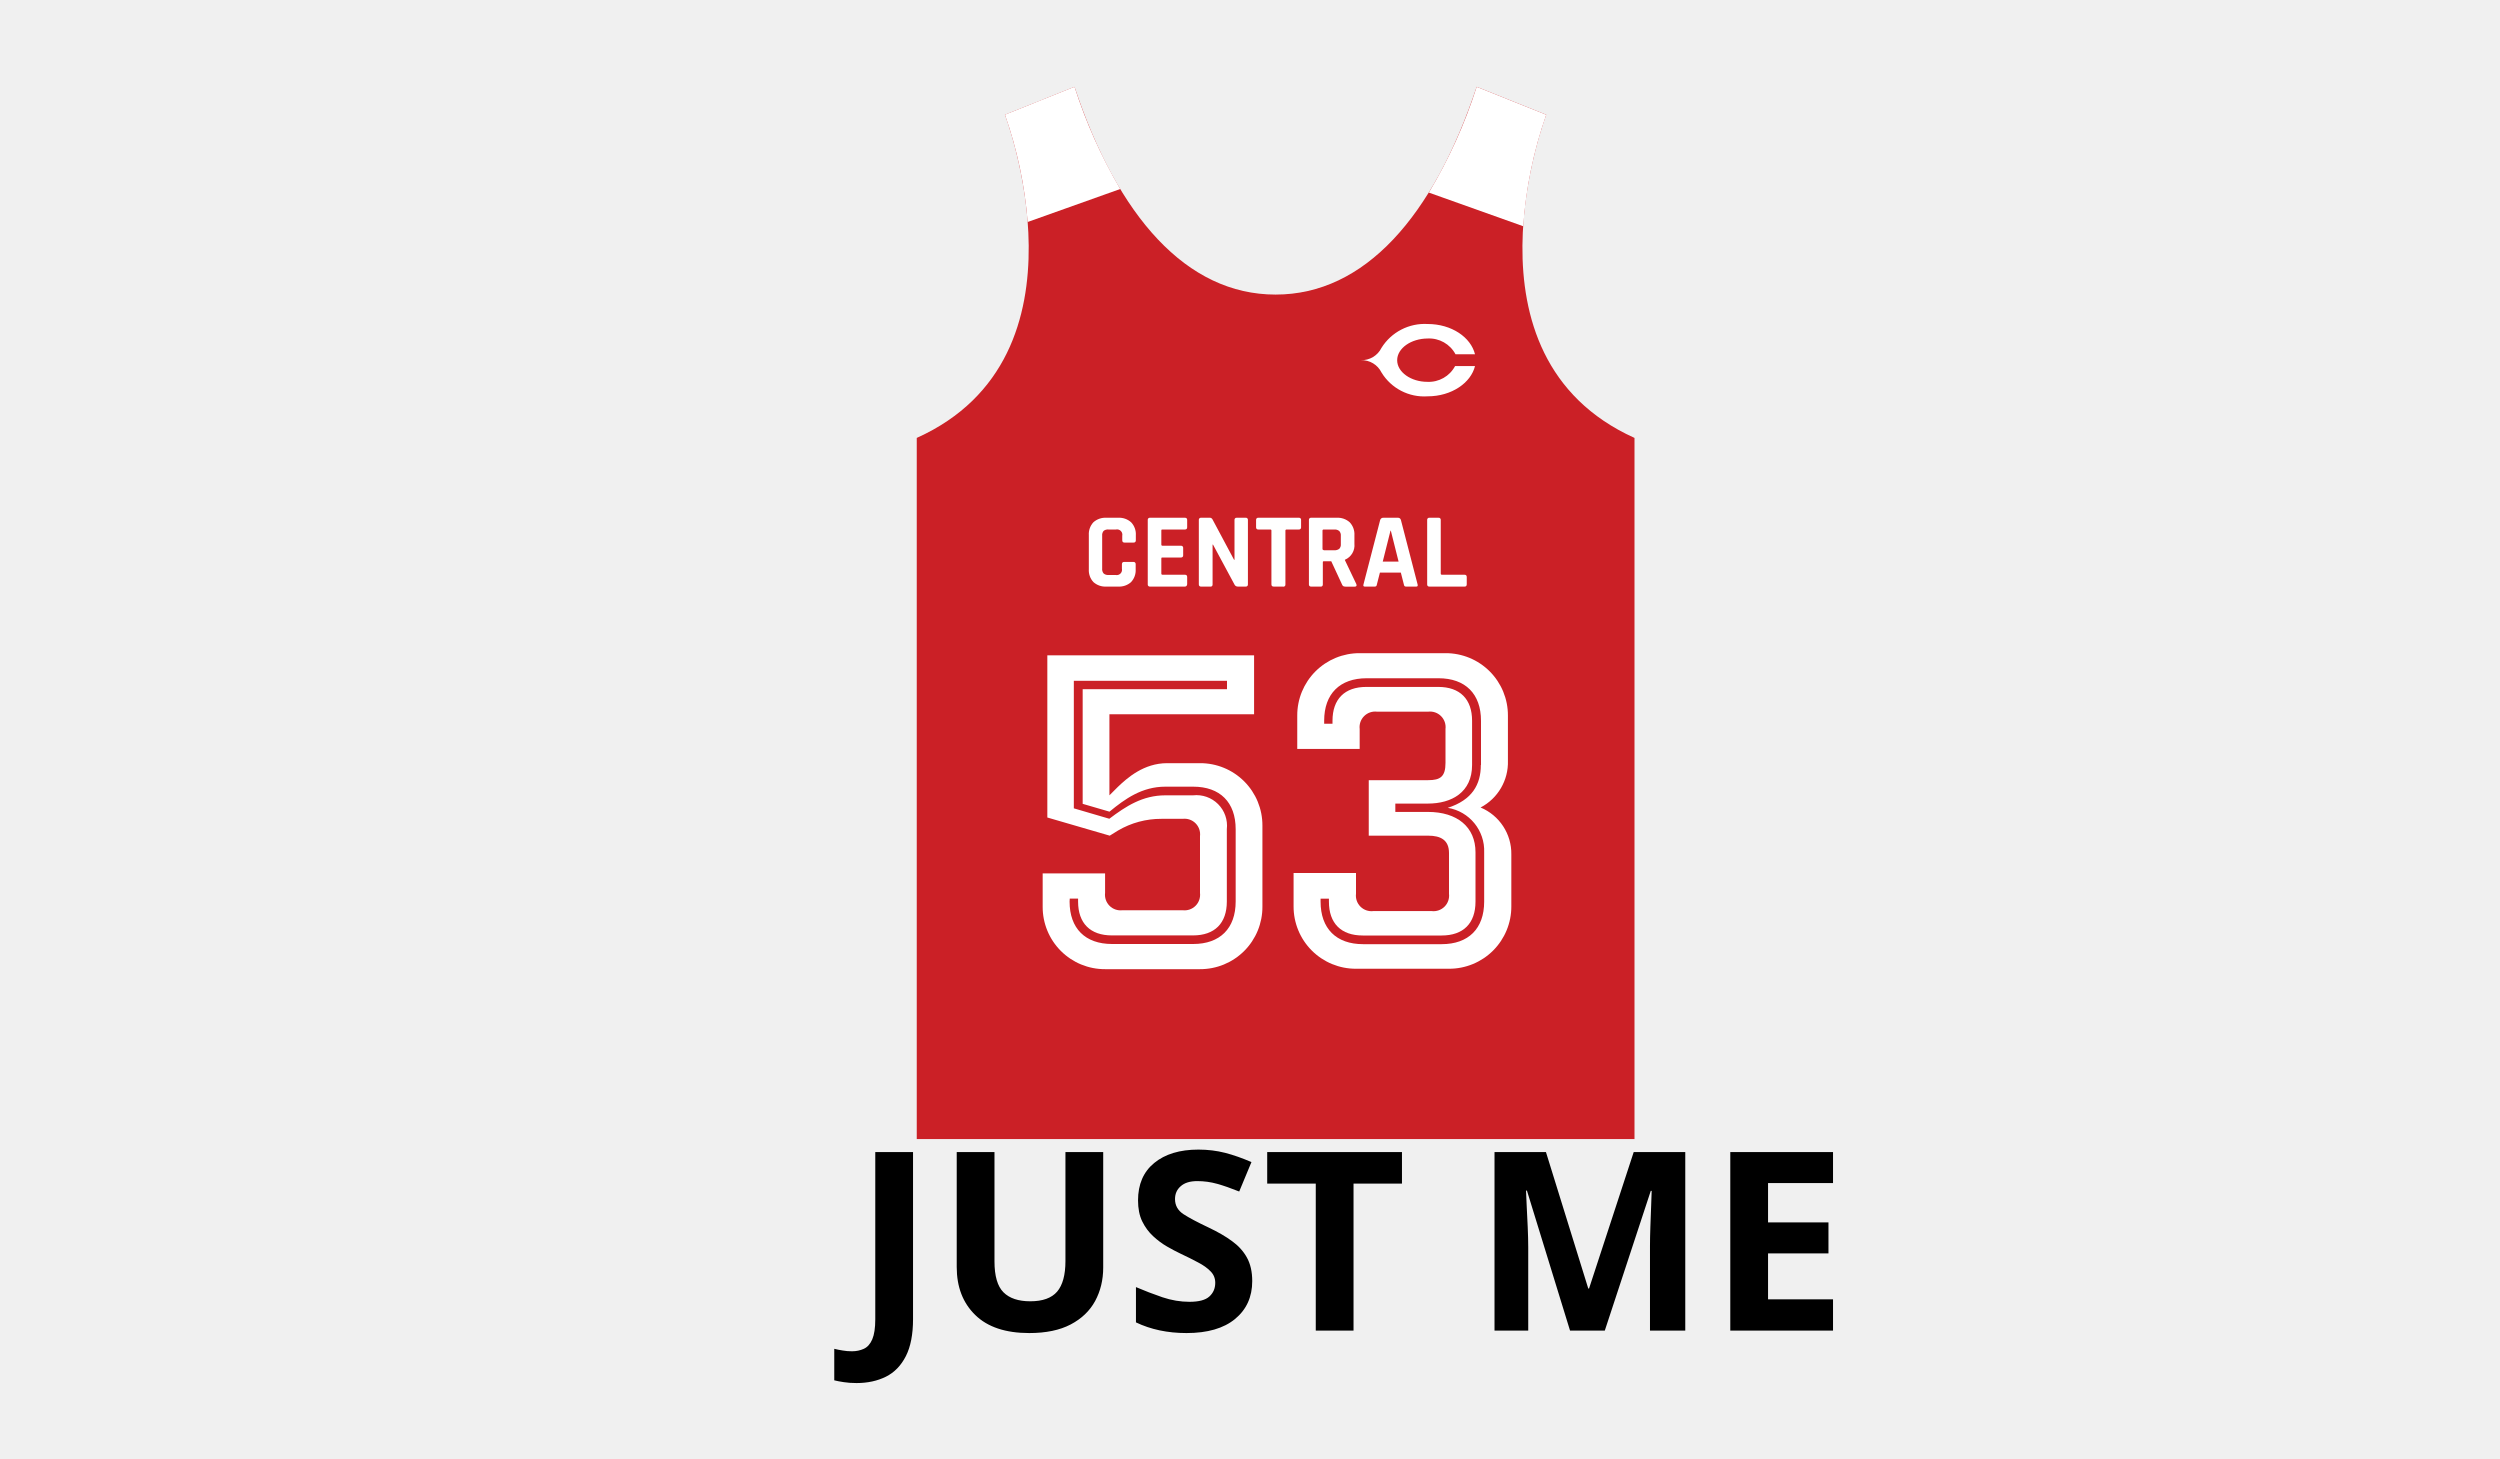
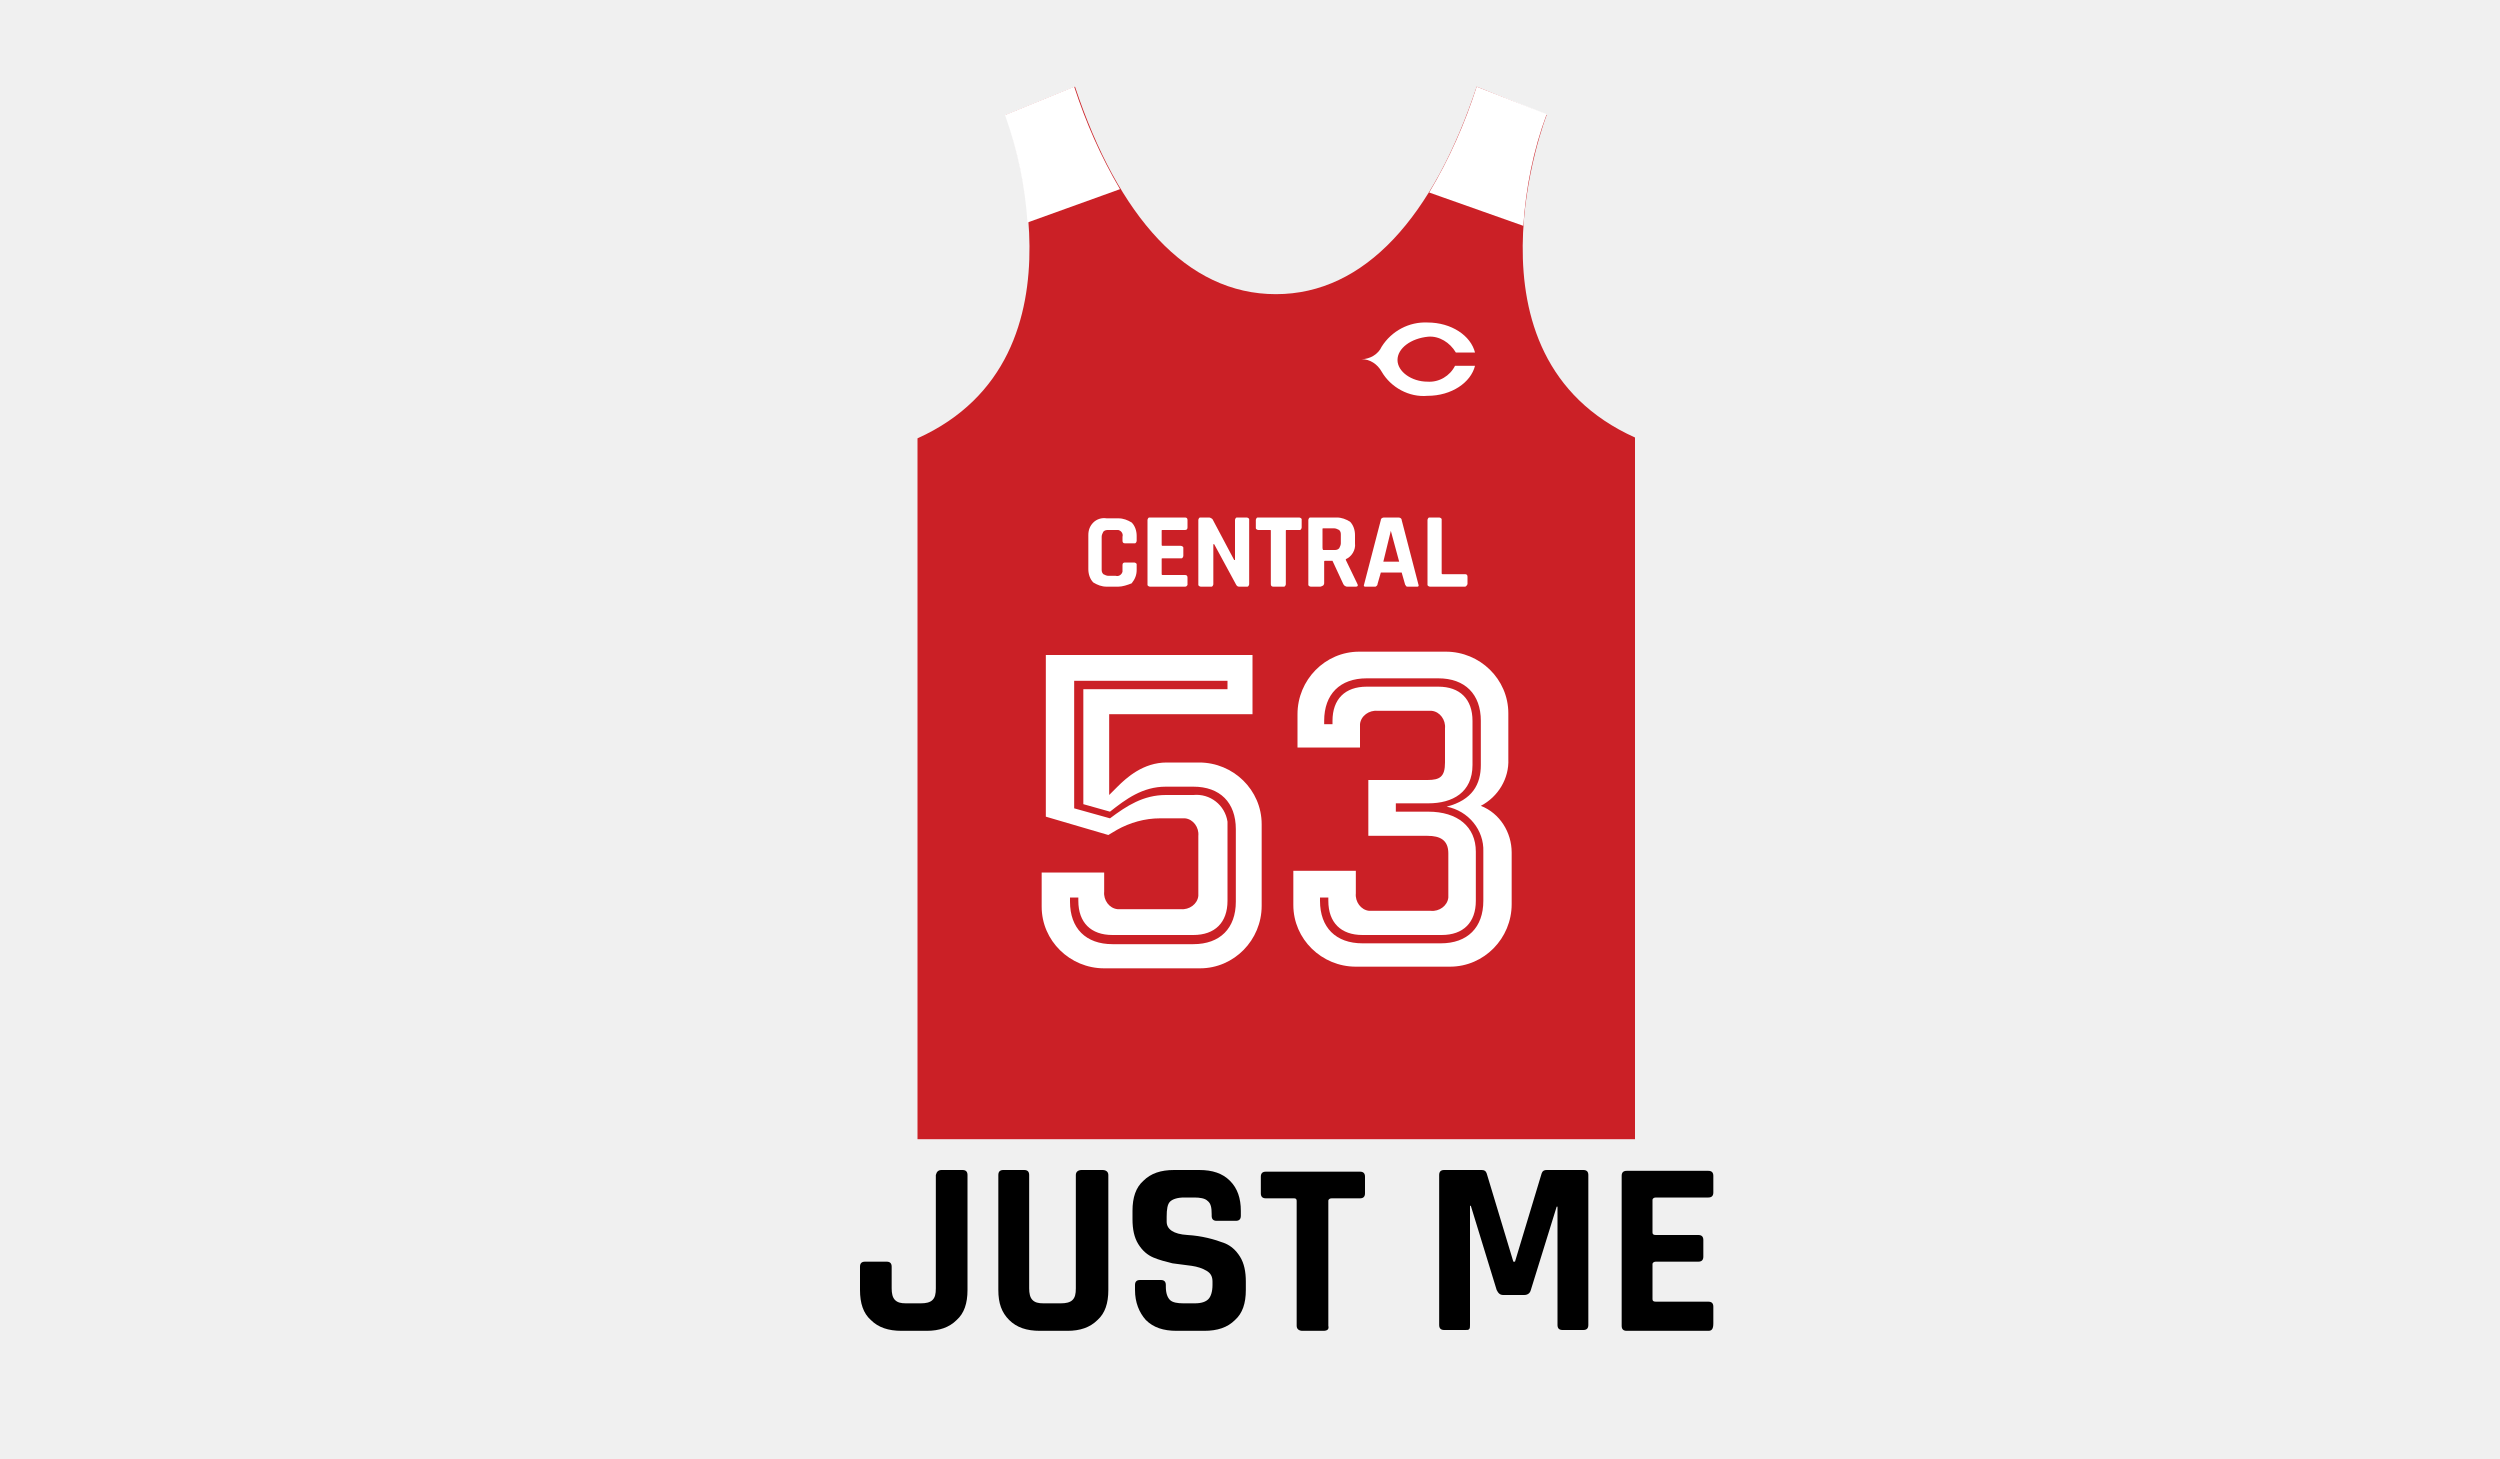
- <svg xmlns="http://www.w3.org/2000/svg" id="Layer_1" data-name="Layer 1" viewBox="0 0 300 175">
-   <defs>
-     <style>.cls-1{fill:#cb2026;}.cls-2{fill:#fff;}.cls-3{font-size:30px;font-family:Rajdhani-Bold, Rajdhani;font-weight:700;}</style>
-   </defs>
-   <path class="cls-1" d="M185.55,13.77l-8.35-3.35C172,26,163.75,35.35,153.07,35.35S134.13,26,128.94,10.42l-8.35,3.35s11.14,29-10.58,38.78v84.14h86.13V52.55C174.4,42.73,185.55,13.77,185.55,13.77Z" />
-   <path class="cls-2" d="M133.13,85.71v9.73l1-1c1.14-1.09,3.12-2.86,5.93-2.86H144a7.46,7.46,0,0,1,7.49,7.49v9.73A7.46,7.46,0,0,1,144,116.3H132.61a7.46,7.46,0,0,1-7.49-7.49v-4h7.49v2.34a1.87,1.87,0,0,0,2.08,2.08h7.23a1.87,1.87,0,0,0,2.08-2.08v-6.81a1.87,1.87,0,0,0-2.08-2.08h-2.55a10.18,10.18,0,0,0-5.2,1.4l-1,.62-7.49-2.18V78.64h24.81v7.07H133.13Zm-4.78,22.47c0,3.23,1.87,5.1,5.1,5.1h9.73c3.22,0,5.1-1.87,5.1-5.1V99.5c0-3.22-1.87-5.1-5.1-5.1h-3.33c-2.81,0-4.84,1.46-6.71,3l-3.22-.94V82.7h17.32v-1H128.86V97l4.26,1.25c2-1.51,4-2.81,6.71-2.81h3.33a3.67,3.67,0,0,1,4.06,4.06v8.69c0,2.6-1.46,4.06-4.06,4.06h-9.73c-2.6,0-4.06-1.46-4.06-4.06v-.36h-1Z" />
-   <path class="cls-2" d="M162.72,107.25a1.87,1.87,0,0,0,2.08,2.08h7a1.87,1.87,0,0,0,2.08-2.08v-4.89c0-1.56-1-2.08-2.5-2.08h-7.13V93.62h7.13c1.46,0,2.08-.42,2.08-2.08V87.48a1.87,1.87,0,0,0-2.08-2.08h-6.14a1.87,1.87,0,0,0-2.08,2.08v2.39h-7.49v-4a7.46,7.46,0,0,1,7.49-7.49h10.3a7.46,7.46,0,0,1,7.49,7.49v5.41a6.12,6.12,0,0,1-3.28,5.62,6,6,0,0,1,3.69,5.62v6.24a7.46,7.46,0,0,1-7.49,7.49H162.72a7.46,7.46,0,0,1-7.49-7.49v-4h7.49Zm15-15.45V86.49c0-3.22-1.87-5.1-5.1-5.1H164c-3.22,0-5.1,1.87-5.1,5.1v.36h1v-.36c0-2.6,1.46-4.06,4.06-4.06h8.63c2.6,0,4.06,1.46,4.06,4.06V91.8c0,3.28-2.45,4.63-5.31,4.63h-3.9v1h3.9c3.54,0,5.72,1.82,5.72,4.84v5.93c0,2.6-1.46,4.06-4.06,4.06h-9.47c-2.6,0-4.06-1.46-4.06-4.06v-.36h-1v.36c0,3.22,1.87,5.1,5.1,5.1H173c3.22,0,5.1-1.87,5.1-5.1V102.3a5.22,5.22,0,0,0-4.37-5.36C176.66,96,177.7,94.14,177.7,91.8Z" />
-   <path class="cls-2" d="M182.79,27.15a50.76,50.76,0,0,1,2.76-13.38l-8.35-3.35a60.29,60.29,0,0,1-5.74,12.69Z" />
-   <path class="cls-2" d="M134.43,22.68a60.8,60.8,0,0,1-5.49-12.27l-8.35,3.35a50.7,50.7,0,0,1,2.73,12.88Z" />
-   <path class="cls-2" d="M167.66,43.23c0,1.43,1.67,2.59,3.61,2.59a3.58,3.58,0,0,0,3.34-1.89H177c-.49,2-2.79,3.63-5.69,3.63a6,6,0,0,1-5.53-2.86,2.65,2.65,0,0,0-2.45-1.48,2.65,2.65,0,0,0,2.45-1.48,6.11,6.11,0,0,1,5.53-2.86c2.89,0,5.19,1.6,5.69,3.63h-2.34a3.58,3.58,0,0,0-3.34-1.89C169.33,40.63,167.66,41.79,167.66,43.23Z" />
-   <path class="cls-2" d="M134.18,70.39h-1.4a2.15,2.15,0,0,1-1.57-.54,2.07,2.07,0,0,1-.55-1.55V64.22a2.08,2.08,0,0,1,.55-1.55,2.16,2.16,0,0,1,1.57-.54h1.4a2.14,2.14,0,0,1,1.56.55,2.07,2.07,0,0,1,.56,1.55v.6a.25.25,0,0,1-.28.28h-1.08q-.27,0-.27-.28V64.3a.64.64,0,0,0-.76-.76H133a.79.79,0,0,0-.57.17.81.81,0,0,0-.17.59v3.92a.81.81,0,0,0,.17.59A.79.79,0,0,0,133,69h.87a.64.64,0,0,0,.76-.76v-.53c0-.19.09-.28.27-.28H136a.25.25,0,0,1,.28.28v.6a2.07,2.07,0,0,1-.56,1.55A2.14,2.14,0,0,1,134.18,70.39Z" />
-   <path class="cls-2" d="M142.18,70.39H138a.24.24,0,0,1-.27-.27V62.4a.24.24,0,0,1,.27-.27h4.2c.17,0,.26.09.26.27v.87c0,.18-.09.27-.26.27h-2.69c-.1,0-.15,0-.15.14v1.67c0,.09.05.14.15.14h2.2a.24.24,0,0,1,.27.27v.87a.24.24,0,0,1-.27.27h-2.2c-.1,0-.15,0-.15.14v1.79c0,.09.05.14.15.14h2.69c.17,0,.26.09.26.27v.87C142.43,70.3,142.35,70.39,142.18,70.39Z" />
-   <path class="cls-2" d="M145.2,70.39h-1.07a.24.24,0,0,1-.27-.27V62.4a.24.24,0,0,1,.27-.27h1a.36.36,0,0,1,.36.18l2.6,4.87h.05V62.4a.24.24,0,0,1,.27-.27h1.07a.24.24,0,0,1,.27.27v7.72a.24.24,0,0,1-.27.27h-.94a.43.43,0,0,1-.41-.26l-2.57-4.78h-.05v4.77A.24.24,0,0,1,145.2,70.39Z" />
-   <path class="cls-2" d="M153.93,70.39h-1.08c-.19,0-.28-.09-.28-.27V63.68a.12.12,0,0,0-.14-.14H151a.24.24,0,0,1-.27-.27V62.4a.24.24,0,0,1,.27-.27h4.86a.24.24,0,0,1,.27.27v.87a.24.24,0,0,1-.27.27h-1.46q-.15,0-.15.14v6.44A.24.24,0,0,1,153.93,70.39Z" />
-   <path class="cls-2" d="M158.43,70.39h-1.09a.24.24,0,0,1-.27-.27V62.4a.24.24,0,0,1,.27-.27h3.06a2.15,2.15,0,0,1,1.57.55,2.08,2.08,0,0,1,.56,1.56v1a1.88,1.88,0,0,1-1.14,1.93v.05l1.37,2.87q.12.31-.22.31h-1a.81.81,0,0,1-.33-.05.38.38,0,0,1-.17-.22l-1.29-2.78h-.86c-.1,0-.15,0-.15.14v2.64A.24.24,0,0,1,158.43,70.39Zm.41-4.36h1.26a.89.89,0,0,0,.61-.17.72.72,0,0,0,.19-.56v-1a.76.76,0,0,0-.19-.58.86.86,0,0,0-.61-.18h-1.26a.13.13,0,0,0-.14.14v2.21A.13.13,0,0,0,158.84,66Z" />
-   <path class="cls-2" d="M165,70.39h-1.23c-.15,0-.21-.09-.15-.27l2-7.72a.37.37,0,0,1,.39-.27h1.71a.35.35,0,0,1,.39.27l2,7.72c.05.18,0,.27-.15.27h-1.23a.25.25,0,0,1-.19-.06.45.45,0,0,1-.08-.21l-.36-1.41h-2.51l-.36,1.41a.38.38,0,0,1-.08.21A.26.26,0,0,1,165,70.39Zm1.86-6.71-.93,3.71h1.9l-.93-3.71Z" />
-   <path class="cls-2" d="M175.76,70.39h-4.23a.24.24,0,0,1-.27-.27V62.4a.24.24,0,0,1,.27-.27h1.09a.24.24,0,0,1,.27.27v6.43c0,.09.05.14.15.14h2.71c.17,0,.26.09.26.28v.87C176,70.3,175.93,70.39,175.76,70.39Z" />
-   <text class="cls-3" transform="translate(102.33 159.67)">JUST ME</text>
+ <svg xmlns="http://www.w3.org/2000/svg" version="1.1" id="Layer_1" x="0px" y="0px" viewBox="0 0 300 175" style="enable-background:new 0 0 300 175;" xml:space="preserve">
+   <style type="text/css">
+ 	.st0{fill:#CB2026;}
+ 	.st1{fill:#FFFFFF;}
+ 	.st2{enable-background:new    ;}
+ </style>
+   <path class="st0" d="M185.6,13.8l-8.4-3.4C172,26,163.8,35.3,153.1,35.3s-18.9-9.3-24.1-24.9l-8.3,3.4c0,0,11.1,29-10.6,38.8v84.1  h86.1V52.5C174.4,42.7,185.6,13.8,185.6,13.8z" />
+   <path class="st1" d="M133.1,85.7v9.7l1-1c1.1-1.1,3.1-2.9,5.9-2.9h3.9c4.1,0,7.5,3.3,7.5,7.4c0,0,0,0,0,0.1v9.7  c0,4.1-3.3,7.5-7.4,7.5c0,0,0,0-0.1,0h-11.4c-4.1,0-7.5-3.3-7.5-7.4c0,0,0,0,0-0.1v-4h7.5v2.3c-0.1,1,0.6,2,1.6,2.1  c0.1,0,0.3,0,0.4,0h7.2c1,0.1,2-0.6,2.1-1.6c0-0.1,0-0.3,0-0.4v-6.8c0.1-1-0.6-2-1.6-2.1c-0.1,0-0.3,0-0.4,0h-2.6  c-1.8,0-3.6,0.5-5.2,1.4l-1,0.6l-7.5-2.2V78.6h24.8v7.1H133.1z M128.4,108.2c0,3.2,1.9,5.1,5.1,5.1h9.7c3.2,0,5.1-1.9,5.1-5.1v-8.7  c0-3.2-1.9-5.1-5.1-5.1h-3.3c-2.8,0-4.8,1.5-6.7,3l-3.2-0.9V82.7h17.3v-1h-18.4V97l4.3,1.2c2-1.5,4-2.8,6.7-2.8h3.3  c2-0.2,3.8,1.2,4.1,3.2c0,0.3,0,0.6,0,0.8v8.7c0,2.6-1.5,4.1-4.1,4.1h-9.7c-2.6,0-4.1-1.5-4.1-4.1v-0.4h-1L128.4,108.2z" />
+   <path class="st1" d="M162.7,107.2c-0.1,1,0.6,2,1.6,2.1c0.1,0,0.3,0,0.4,0h7c1,0.1,2-0.6,2.1-1.6c0-0.1,0-0.3,0-0.4v-4.9  c0-1.6-1-2.1-2.5-2.1h-7.1v-6.7h7.1c1.5,0,2.1-0.4,2.1-2.1v-4.1c0.1-1-0.6-2-1.6-2.1c-0.1,0-0.3,0-0.4,0h-6.1c-1-0.1-2,0.6-2.1,1.6  c0,0.1,0,0.3,0,0.4v2.4h-7.5v-4c0-4.1,3.3-7.5,7.4-7.5c0,0,0,0,0.1,0h10.3c4.1,0,7.5,3.3,7.5,7.4c0,0,0,0,0,0.1v5.4  c0.1,2.3-1.2,4.5-3.3,5.6c2.3,0.9,3.7,3.2,3.7,5.6v6.2c0,4.1-3.3,7.5-7.4,7.5c0,0,0,0-0.1,0h-11.2c-4.1,0-7.5-3.3-7.5-7.4  c0,0,0,0,0-0.1v-4h7.5V107.2z M177.7,91.8v-5.3c0-3.2-1.9-5.1-5.1-5.1H164c-3.2,0-5.1,1.9-5.1,5.1v0.4h1v-0.4c0-2.6,1.5-4.1,4.1-4.1  h8.6c2.6,0,4.1,1.5,4.1,4.1v5.3c0,3.3-2.4,4.6-5.3,4.6h-3.9v1h3.9c3.5,0,5.7,1.8,5.7,4.8v5.9c0,2.6-1.5,4.1-4.1,4.1h-9.5  c-2.6,0-4.1-1.5-4.1-4.1v-0.4h-1v0.4c0,3.2,1.9,5.1,5.1,5.1h9.4c3.2,0,5.1-1.9,5.1-5.1v-5.9c0.1-2.6-1.8-4.9-4.4-5.4  C176.7,96,177.7,94.1,177.7,91.8L177.7,91.8z" />
+   <path class="st1" d="M182.8,27.1c0.3-4.6,1.2-9.1,2.8-13.4l-8.4-3.3c-1.4,4.4-3.3,8.7-5.7,12.7L182.8,27.1z" />
+   <path class="st1" d="M134.4,22.7c-2.3-3.9-4.1-8-5.5-12.3l-8.3,3.4c1.5,4.2,2.4,8.5,2.7,12.9L134.4,22.7z" />
+   <path class="st1" d="M167.7,43.2c0,1.4,1.7,2.6,3.6,2.6c1.4,0.1,2.7-0.7,3.3-1.9h2.4c-0.5,2-2.8,3.6-5.7,3.6c-2.2,0.2-4.4-1-5.5-2.9  c-0.5-0.9-1.4-1.5-2.4-1.5c1,0,2-0.6,2.4-1.5c1.2-1.9,3.3-3,5.5-2.9c2.9,0,5.2,1.6,5.7,3.6h-2.3c-0.7-1.2-2-2-3.3-1.9  C169.3,40.6,167.7,41.8,167.7,43.2z" />
+   <path class="st1" d="M134.2,70.4h-1.4c-0.6,0-1.1-0.2-1.6-0.5c-0.4-0.4-0.6-1-0.6-1.6v-4.1c0-0.6,0.2-1.1,0.6-1.5  c0.4-0.4,1-0.6,1.6-0.5h1.4c0.6,0,1.1,0.2,1.6,0.5c0.4,0.4,0.6,1,0.6,1.6v0.6c0,0.1-0.1,0.3-0.2,0.3c0,0,0,0-0.1,0h-1.1  c-0.2,0-0.3-0.1-0.3-0.3v-0.5c0.1-0.3-0.1-0.7-0.5-0.8c-0.1,0-0.2,0-0.3,0H133c-0.2,0-0.4,0-0.6,0.2c-0.1,0.2-0.2,0.4-0.2,0.6v3.9  c0,0.2,0,0.4,0.2,0.6c0.2,0.1,0.4,0.2,0.6,0.2h0.9c0.3,0.1,0.7-0.1,0.8-0.5c0-0.1,0-0.2,0-0.3v-0.5c0-0.2,0.1-0.3,0.3-0.3h1.1  c0.1,0,0.3,0.1,0.3,0.2c0,0,0,0,0,0.1v0.6c0,0.6-0.2,1.1-0.6,1.6C135.3,70.2,134.7,70.4,134.2,70.4z" />
+   <path class="st1" d="M142.2,70.4H138c-0.1,0-0.3-0.1-0.3-0.2c0,0,0,0,0-0.1v-7.7c0-0.1,0.1-0.3,0.2-0.3c0,0,0,0,0.1,0h4.2  c0.2,0,0.3,0.1,0.3,0.3v0.9c0,0.2-0.1,0.3-0.3,0.3h-2.7c-0.1,0-0.1,0-0.1,0.1v1.7c0,0.1,0.1,0.1,0.1,0.1h2.2c0.1,0,0.3,0.1,0.3,0.2  c0,0,0,0,0,0.1v0.9c0,0.1-0.1,0.3-0.2,0.3c0,0,0,0-0.1,0h-2.2c-0.1,0-0.1,0-0.1,0.1v1.8c0,0.1,0.1,0.1,0.1,0.1h2.7  c0.2,0,0.3,0.1,0.3,0.3v0.9C142.4,70.3,142.4,70.4,142.2,70.4z" />
+   <path class="st1" d="M145.2,70.4h-1.1c-0.1,0-0.3-0.1-0.3-0.2c0,0,0,0,0-0.1v-7.7c0-0.1,0.1-0.3,0.2-0.3c0,0,0,0,0.1,0h1  c0.1,0,0.3,0.1,0.4,0.2l2.6,4.9h0.1v-4.8c0-0.1,0.1-0.3,0.2-0.3c0,0,0,0,0.1,0h1.1c0.1,0,0.3,0.1,0.3,0.2c0,0,0,0,0,0.1v7.7  c0,0.1-0.1,0.3-0.2,0.3c0,0,0,0-0.1,0h-0.9c-0.2,0-0.3-0.1-0.4-0.3l-2.6-4.8h-0.1v4.8c0,0.1-0.1,0.3-0.2,0.3  C145.3,70.4,145.2,70.4,145.2,70.4z" />
+   <path class="st1" d="M153.9,70.4h-1.1c-0.2,0-0.3-0.1-0.3-0.3v-6.4c0-0.1,0-0.1-0.1-0.1c0,0,0,0,0,0H151c-0.1,0-0.3-0.1-0.3-0.2  c0,0,0,0,0-0.1v-0.9c0-0.1,0.1-0.3,0.2-0.3c0,0,0,0,0.1,0h4.9c0.1,0,0.3,0.1,0.3,0.2c0,0,0,0,0,0.1v0.9c0,0.1-0.1,0.3-0.2,0.3  c0,0,0,0-0.1,0h-1.5c-0.1,0-0.1,0-0.1,0.1v6.4c0,0.1-0.1,0.3-0.2,0.3C154,70.4,154,70.4,153.9,70.4z" />
+   <path class="st1" d="M158.4,70.4h-1.1c-0.1,0-0.3-0.1-0.3-0.2c0,0,0,0,0-0.1v-7.7c0-0.1,0.1-0.3,0.2-0.3c0,0,0,0,0.1,0h3.1  c0.6,0,1.1,0.2,1.6,0.5c0.4,0.4,0.6,1,0.6,1.6v1c0.1,0.8-0.4,1.6-1.1,1.9v0.1l1.4,2.9c0.1,0.2,0,0.3-0.2,0.3h-1  c-0.1,0-0.2,0-0.3-0.1c-0.1,0-0.1-0.1-0.2-0.2l-1.3-2.8h-0.9c-0.1,0-0.1,0-0.1,0.1v2.6c0,0.1-0.1,0.3-0.2,0.3  C158.5,70.4,158.5,70.4,158.4,70.4z M158.8,66h1.3c0.2,0,0.4,0,0.6-0.2c0.1-0.2,0.2-0.4,0.2-0.6v-1c0-0.2,0-0.4-0.2-0.6  c-0.2-0.1-0.4-0.2-0.6-0.2h-1.3c-0.1,0-0.1,0-0.1,0.1c0,0,0,0,0,0v2.2C158.7,66,158.8,66,158.8,66L158.8,66z" />
+   <path class="st1" d="M165,70.4h-1.2c-0.1,0-0.2-0.1-0.1-0.3l2-7.7c0-0.2,0.2-0.3,0.4-0.3h1.7c0.2,0,0.4,0.1,0.4,0.3l2,7.7  c0.1,0.2,0,0.3-0.1,0.3h-1.2c-0.1,0-0.1,0-0.2-0.1c0-0.1-0.1-0.1-0.1-0.2l-0.4-1.4h-2.5l-0.4,1.4c0,0.1,0,0.1-0.1,0.2  C165.1,70.4,165.1,70.4,165,70.4z M166.9,63.7l-0.9,3.7h1.9L166.9,63.7L166.9,63.7z" />
+   <path class="st1" d="M175.8,70.4h-4.2c-0.1,0-0.3-0.1-0.3-0.2c0,0,0,0,0-0.1v-7.7c0-0.1,0.1-0.3,0.2-0.3c0,0,0,0,0.1,0h1.1  c0.1,0,0.3,0.1,0.3,0.2c0,0,0,0,0,0.1v6.4c0,0.1,0.1,0.1,0.1,0.1h2.7c0.2,0,0.3,0.1,0.3,0.3v0.9C176,70.3,175.9,70.4,175.8,70.4z" />
+   <g class="st2">
+     <path d="M113,140.4h2.5c0.4,0,0.6,0.2,0.6,0.6v13.8c0,1.6-0.4,2.8-1.3,3.6c-0.9,0.9-2.1,1.3-3.6,1.3h-3c-1.6,0-2.8-0.4-3.7-1.3   c-0.9-0.8-1.3-2-1.3-3.6V152c0-0.4,0.2-0.6,0.6-0.6h2.6c0.4,0,0.6,0.2,0.6,0.6v2.6c0,0.6,0.1,1.1,0.4,1.4c0.3,0.3,0.7,0.4,1.3,0.4   h1.8c0.6,0,1.1-0.1,1.4-0.4c0.3-0.3,0.4-0.7,0.4-1.4V141C112.4,140.6,112.6,140.4,113,140.4z" />
+     <path d="M129.8,140.4h2.5c0.4,0,0.7,0.2,0.7,0.6v13.8c0,1.6-0.4,2.8-1.3,3.6c-0.9,0.9-2.1,1.3-3.6,1.3h-3.3c-1.6,0-2.8-0.4-3.7-1.3   s-1.3-2-1.3-3.6V141c0-0.4,0.2-0.6,0.6-0.6h2.5c0.4,0,0.6,0.2,0.6,0.6v13.6c0,0.6,0.1,1.1,0.4,1.4c0.3,0.3,0.7,0.4,1.3,0.4h2.1   c0.6,0,1.1-0.1,1.4-0.4c0.3-0.3,0.4-0.7,0.4-1.4V141C129.1,140.6,129.4,140.4,129.8,140.4z" />
+     <path d="M136.2,154.8v-0.6c0-0.4,0.2-0.6,0.6-0.6h2.5c0.4,0,0.6,0.2,0.6,0.6v0.2c0,0.8,0.2,1.3,0.5,1.6s0.9,0.4,1.6,0.4h1.4   c0.8,0,1.3-0.2,1.6-0.5s0.5-0.9,0.5-1.7v-0.4c0-0.6-0.2-1-0.7-1.3c-0.5-0.3-1.1-0.5-1.8-0.6c-0.7-0.1-1.5-0.2-2.3-0.3   c-0.8-0.2-1.6-0.4-2.3-0.7c-0.7-0.3-1.3-0.8-1.8-1.6c-0.5-0.8-0.7-1.8-0.7-3v-1c0-1.6,0.4-2.8,1.3-3.6c0.9-0.9,2.1-1.3,3.7-1.3h3   c1.6,0,2.8,0.4,3.7,1.3c0.9,0.9,1.3,2.1,1.3,3.6v0.6c0,0.4-0.2,0.6-0.6,0.6H146c-0.4,0-0.6-0.2-0.6-0.6v-0.2c0-0.8-0.1-1.3-0.5-1.6   c-0.3-0.3-0.9-0.4-1.6-0.4h-1.2c-0.8,0-1.4,0.2-1.7,0.5c-0.3,0.3-0.4,0.9-0.4,1.8v0.6c0,0.9,0.8,1.5,2.5,1.6c1.7,0.1,3.2,0.5,4.5,1   c0.7,0.3,1.3,0.8,1.8,1.6c0.5,0.8,0.7,1.8,0.7,3v1c0,1.6-0.4,2.8-1.3,3.6c-0.9,0.9-2.1,1.3-3.7,1.3h-3.3c-1.6,0-2.8-0.4-3.7-1.3   C136.7,157.5,136.2,156.3,136.2,154.8z" />
+     <path d="M158.8,159.7h-2.5c-0.4,0-0.7-0.2-0.7-0.6v-15c0-0.2-0.1-0.3-0.3-0.3h-3.4c-0.4,0-0.6-0.2-0.6-0.6v-2   c0-0.4,0.2-0.6,0.6-0.6h11.3c0.4,0,0.6,0.2,0.6,0.6v2c0,0.4-0.2,0.6-0.6,0.6h-3.4c-0.2,0-0.4,0.1-0.4,0.3v15   C159.5,159.5,159.3,159.7,158.8,159.7z" />
+     <path d="M185.6,140.4h4.4c0.4,0,0.6,0.2,0.6,0.6v18c0,0.4-0.2,0.6-0.6,0.6h-2.5c-0.4,0-0.6-0.2-0.6-0.6v-14.2h-0.1l-3.1,10   c-0.1,0.4-0.4,0.6-0.8,0.6h-2.5c-0.4,0-0.6-0.2-0.8-0.6l-3.1-10.1h-0.1V159c0,0.2,0,0.4-0.1,0.5s-0.2,0.1-0.5,0.1h-2.5   c-0.4,0-0.6-0.2-0.6-0.6v-18c0-0.4,0.2-0.6,0.6-0.6h4.5c0.3,0,0.5,0.1,0.6,0.4l3.2,10.6h0.2l3.2-10.6   C185.1,140.5,185.3,140.4,185.6,140.4z" />
+     <path d="M205,159.7h-9.8c-0.4,0-0.6-0.2-0.6-0.6v-18c0-0.4,0.2-0.6,0.6-0.6h9.8c0.4,0,0.6,0.2,0.6,0.6v2c0,0.4-0.2,0.6-0.6,0.6   h-6.3c-0.2,0-0.4,0.1-0.4,0.3v3.9c0,0.2,0.1,0.3,0.4,0.3h5.1c0.4,0,0.6,0.2,0.6,0.6v2c0,0.4-0.2,0.6-0.6,0.6h-5.1   c-0.2,0-0.4,0.1-0.4,0.3v4.2c0,0.2,0.1,0.3,0.4,0.3h6.3c0.4,0,0.6,0.2,0.6,0.6v2C205.6,159.5,205.4,159.7,205,159.7z" />
+   </g>
</svg>
